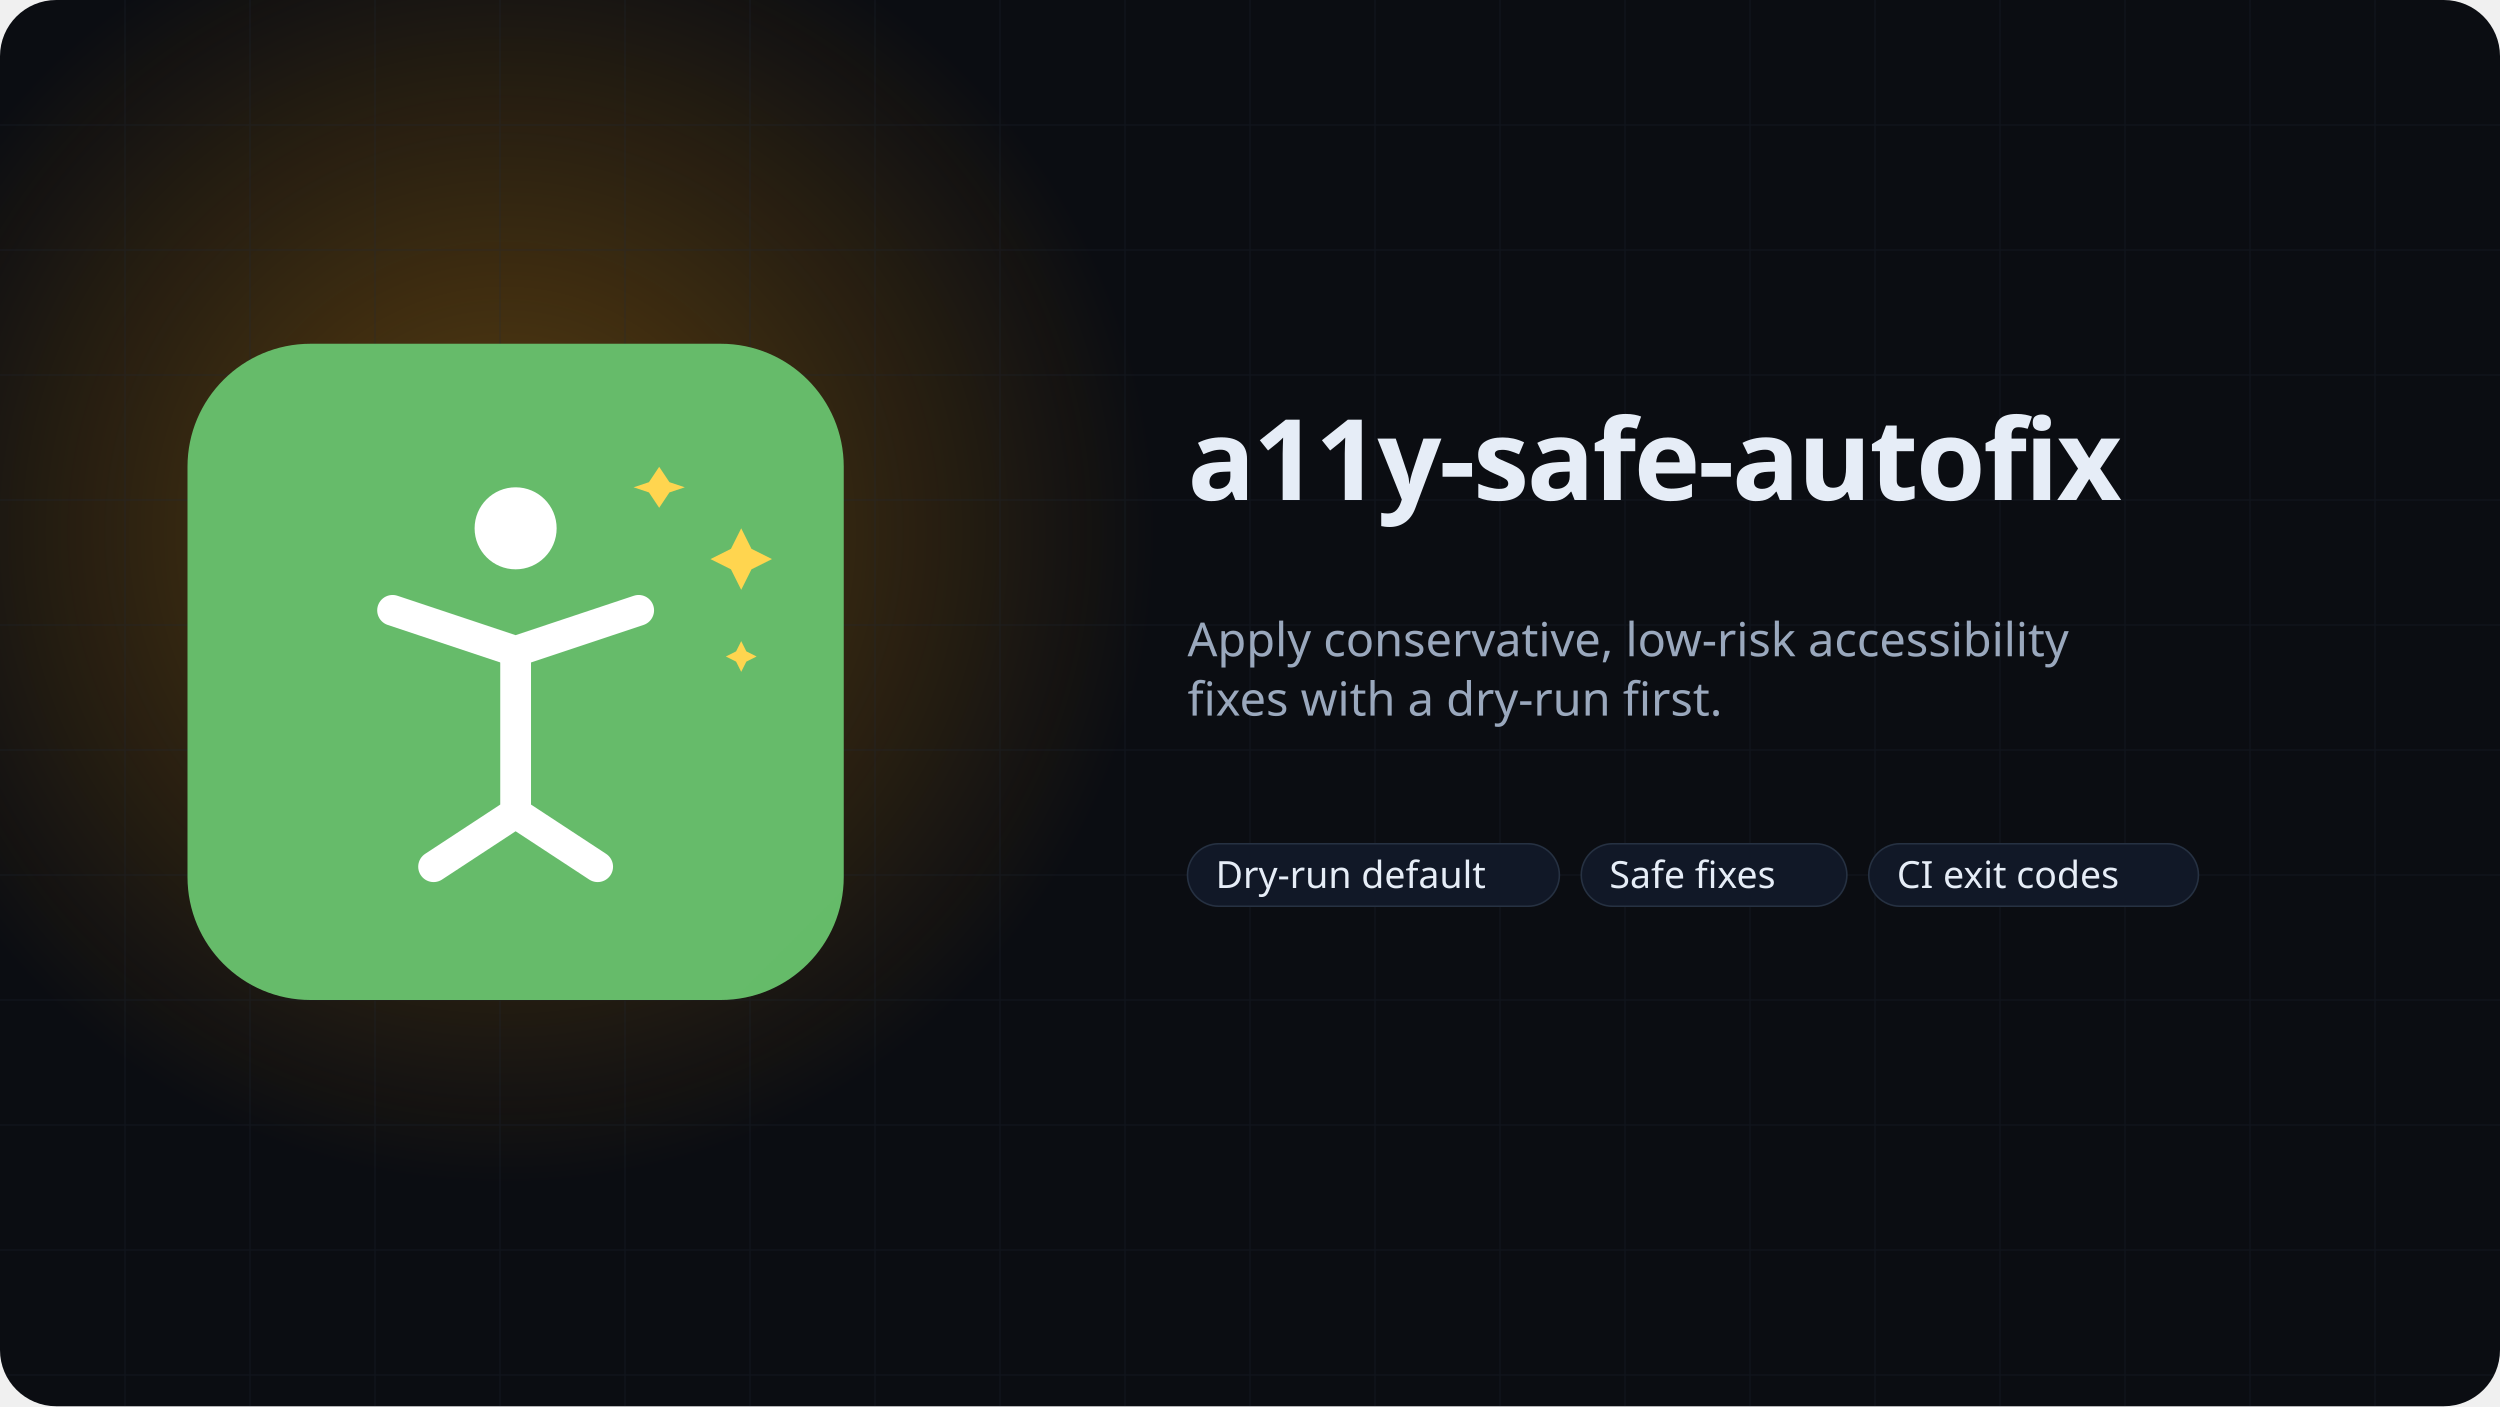
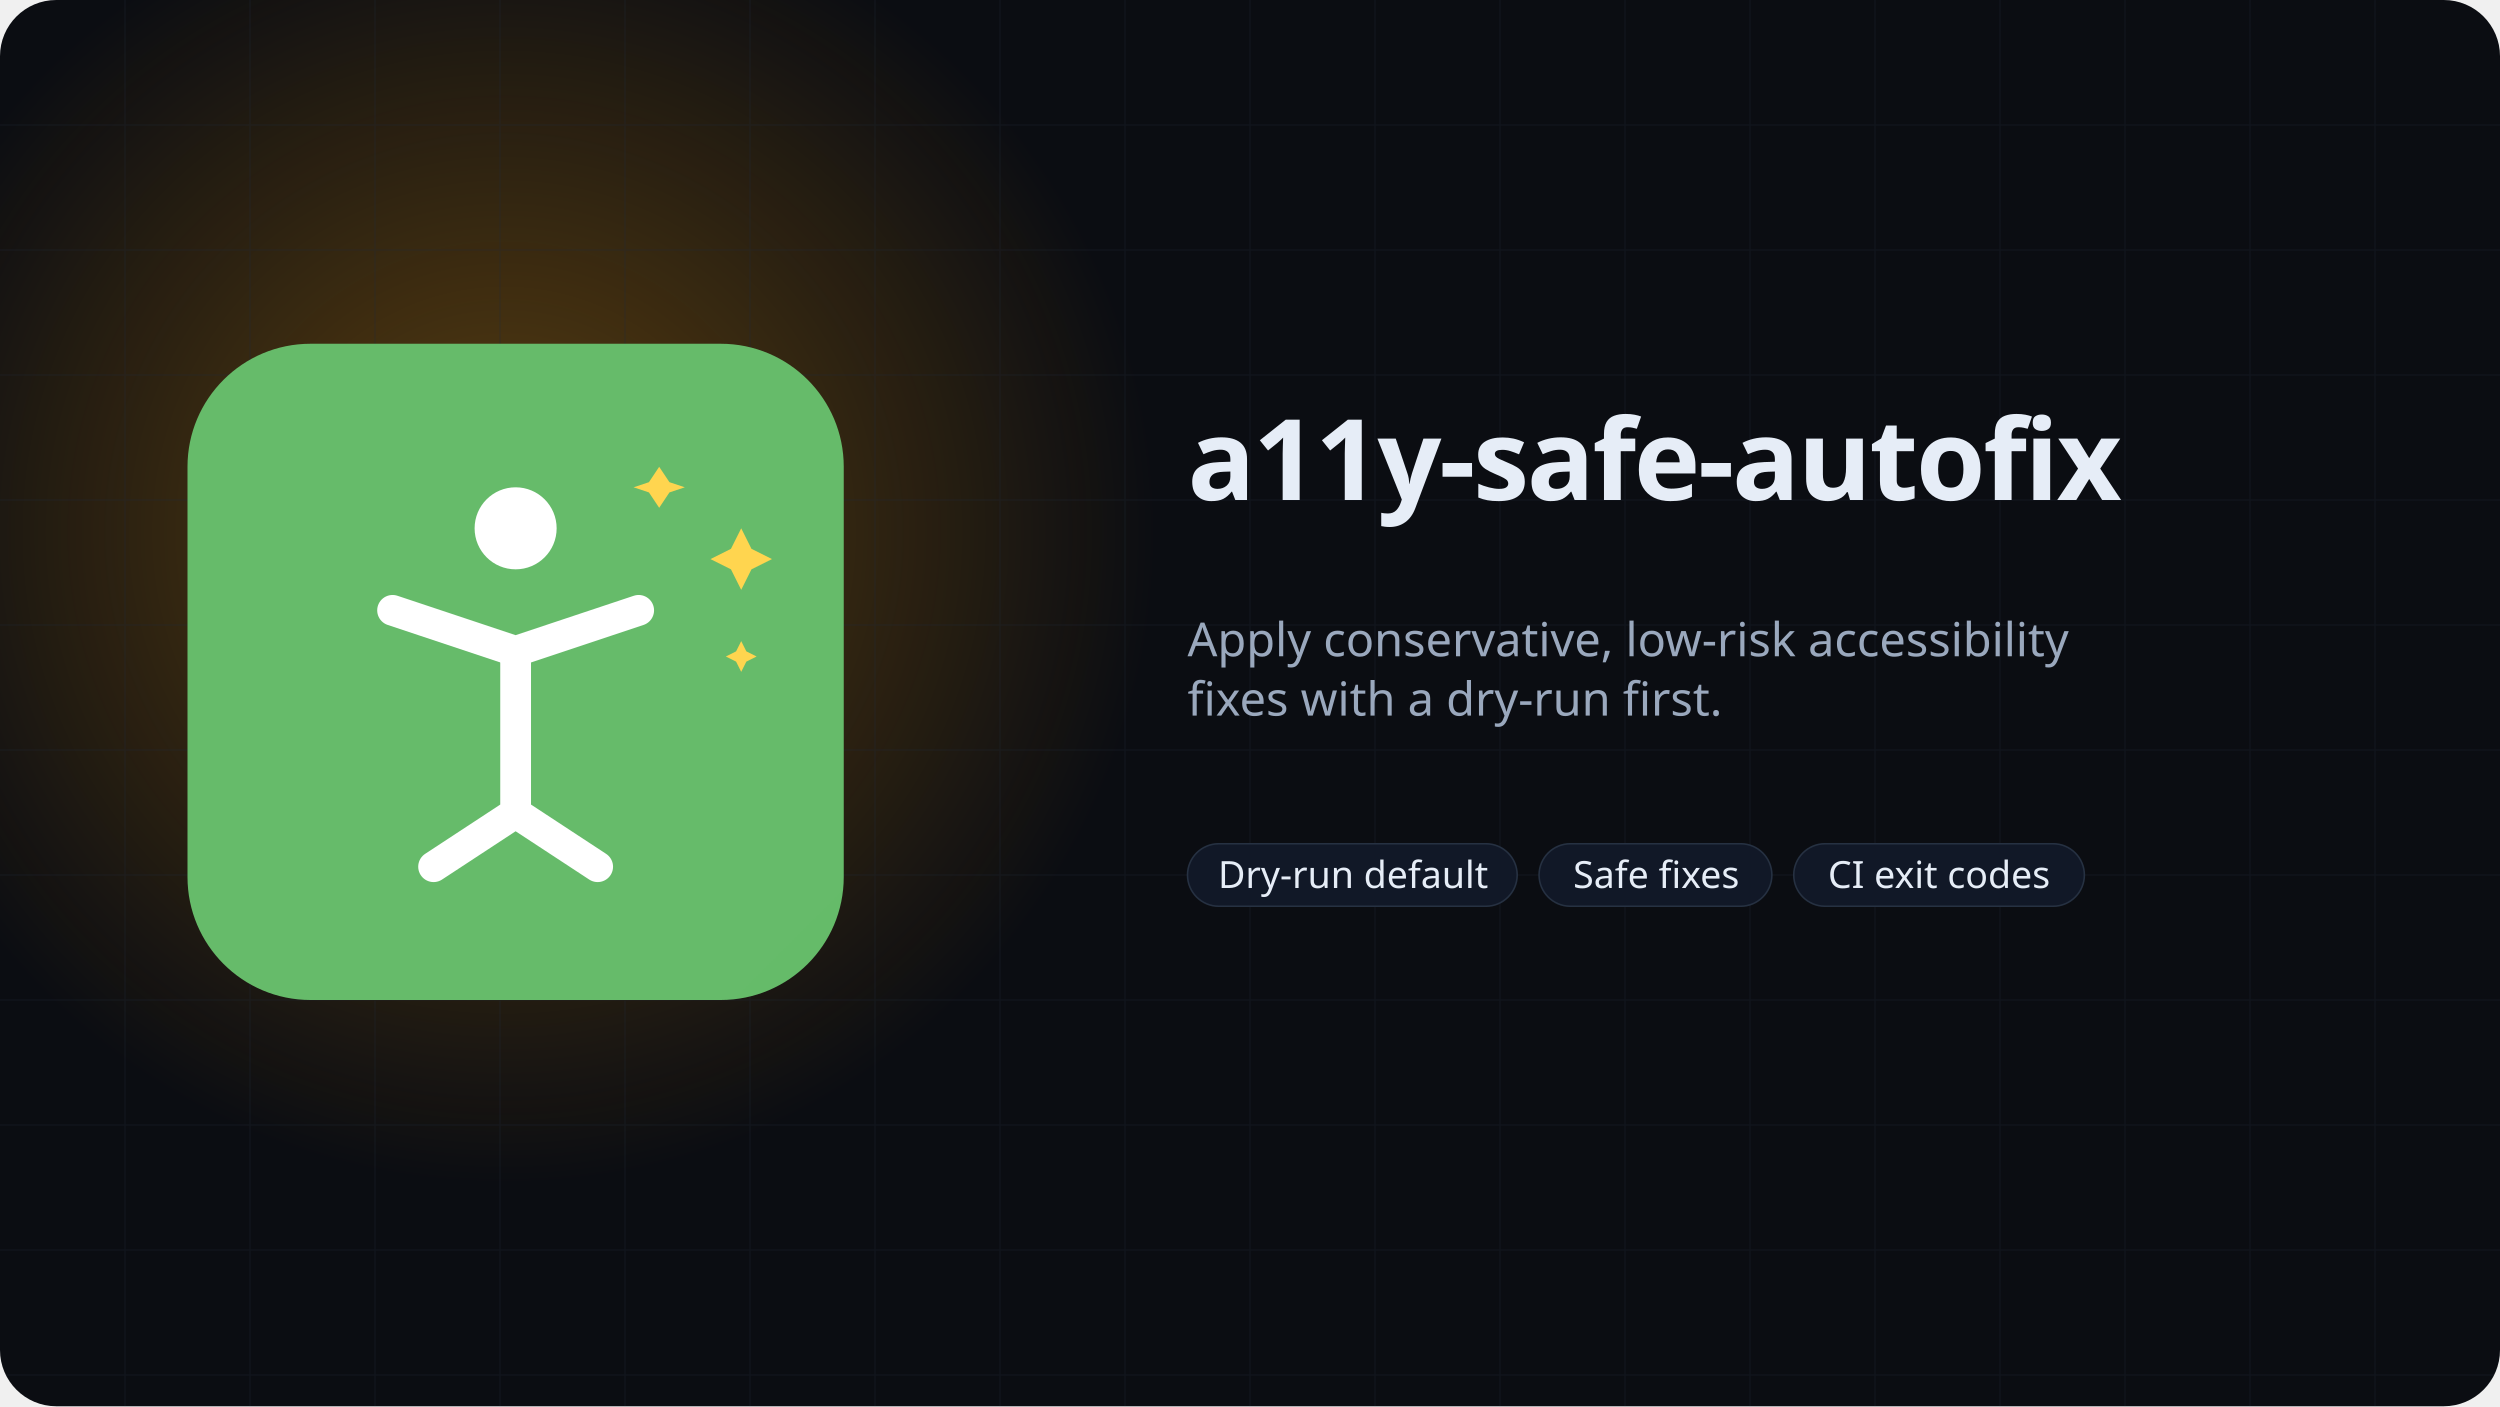
<svg xmlns="http://www.w3.org/2000/svg" width="1600" height="900" fill="none" style="color-scheme:light dark" viewBox="0 0 1600 900">
  <style>text{font-family:"Space Grotesk","Sora","IBM Plex Sans",sans-serif}</style>
  <defs>
    <radialGradient id="glow" cx="0" cy="0" r="1" gradientTransform="rotate(45 -250.416 556.274)scale(420)" gradientUnits="userSpaceOnUse">
      <stop stop-color="#F59E0B" stop-opacity=".35" />
      <stop offset="1" stop-color="#F59E0B" stop-opacity="0" />
    </radialGradient>
    <clipPath id="heroClip">
      <rect width="1600" height="900" rx="36" />
    </clipPath>
  </defs>
  <g clip-path="url(#heroClip)">
    <path fill="#0B0D12" d="M0 0h1600v900H0z" />
    <path fill="url(#glow)" d="M0 0h1600v900H0z" />
    <path stroke="#1F2A37" d="M80 0v900M160 0v900M240 0v900M320 0v900M400 0v900M480 0v900M560 0v900M640 0v900M720 0v900M800 0v900M880 0v900M960 0v900m80-900v900m80-900v900m80-900v900m80-900v900m80-900v900m80-900v900m80-900v900M0 80h1600M0 160h1600M0 240h1600M0 320h1600M0 400h1600M0 480h1600M0 560h1600M0 640h1600M0 720h1600M0 800h1600M0 880h1600" opacity=".25" />
    <g transform="translate(120 220)scale(6.5625)">
      <g clip-path="url(#clip0_313_20)">
        <path fill="url(#paint0_linear_313_20)" d="M52 0H12C5.373 0 0 5.373 0 12v40c0 6.627 5.373 12 12 12h40c6.627 0 12-5.373 12-12V12c0-6.627-5.373-12-12-12" />
        <path fill="#fff" d="M32 22a4 4 0 1 0 0-8 4 4 0 0 0 0 8" />
        <path stroke="#fff" stroke-linecap="round" stroke-width="3" d="m20 26 12 4 12-4" />
        <path stroke="#fff" stroke-linecap="round" stroke-linejoin="round" stroke-width="3" d="M32 30v15.75m0 0L24 51m8-5.25L40 51" />
        <path fill="#FFD54F" d="m54 18 1 2 2 1-2 1-1 2-1-2-2-1 2-1zm-8-6 1 1.5 1.5.5-1.5.5-1 1.5-1-1.5-1.5-.5 1.5-.5zm8 17 .5 1 1 .5-1 .5-.5 1-.5-1-1-.5 1-.5z" />
      </g>
      <defs>
        <linearGradient id="paint0_linear_313_20" x1="0" x2="4096" y1="0" y2="4096" gradientUnits="userSpaceOnUse">
          <stop stop-color="#66BB6A" />
          <stop offset="1" stop-color="#43A047" />
        </linearGradient>
        <clipPath id="clip0_313_20">
          <path fill="#fff" d="M0 0h64v64H0z" />
        </clipPath>
      </defs>
    </g>
    <text x="760" y="320" fill="#E6EDF7" font-size="72" font-weight="700" letter-spacing="-.02em">a11y-safe-autofix</text>
    <text x="760" y="420" fill="#9AA8BD" font-size="30">Apply conservative, low-risk accessibility</text>
    <text x="760" y="458" fill="#9AA8BD" font-size="30">fixes with a dry-run first.</text>
    <g transform="translate(760 540)">
-       <rect width="238" height="40" fill="#111827" stroke="#263142" rx="20" />
-       <text x="18" y="20" fill="#E6EDF7" dominant-baseline="middle" font-size="24">Dry-run default</text>
+       <rect width="211" height="40" fill="#111827" stroke="#263142" rx="20" />
+       <text x="106" y="20" fill="#E6EDF7" dominant-baseline="middle" font-size="24" text-anchor="middle">Dry-run default</text>
    </g>
-     <g transform="translate(1012 540)">
-       <rect width="170" height="40" fill="#111827" stroke="#263142" rx="20" />
-       <text x="18" y="20" fill="#E6EDF7" dominant-baseline="middle" font-size="24">Safe fixes</text>
+     <g transform="translate(985 540)">
+       <rect width="149" height="40" fill="#111827" stroke="#263142" rx="20" />
+       <text x="75" y="20" fill="#E6EDF7" dominant-baseline="middle" font-size="24" text-anchor="middle">Safe fixes</text>
    </g>
-     <g transform="translate(1196 540)">
-       <rect width="211" height="40" fill="#111827" stroke="#263142" rx="20" />
-       <text x="18" y="20" fill="#E6EDF7" dominant-baseline="middle" font-size="24">CI exit codes</text>
+     <g transform="translate(1148 540)">
+       <rect width="186" height="40" fill="#111827" stroke="#263142" rx="20" />
+       <text x="93" y="20" fill="#E6EDF7" dominant-baseline="middle" font-size="24" text-anchor="middle">CI exit codes</text>
    </g>
  </g>
</svg>
